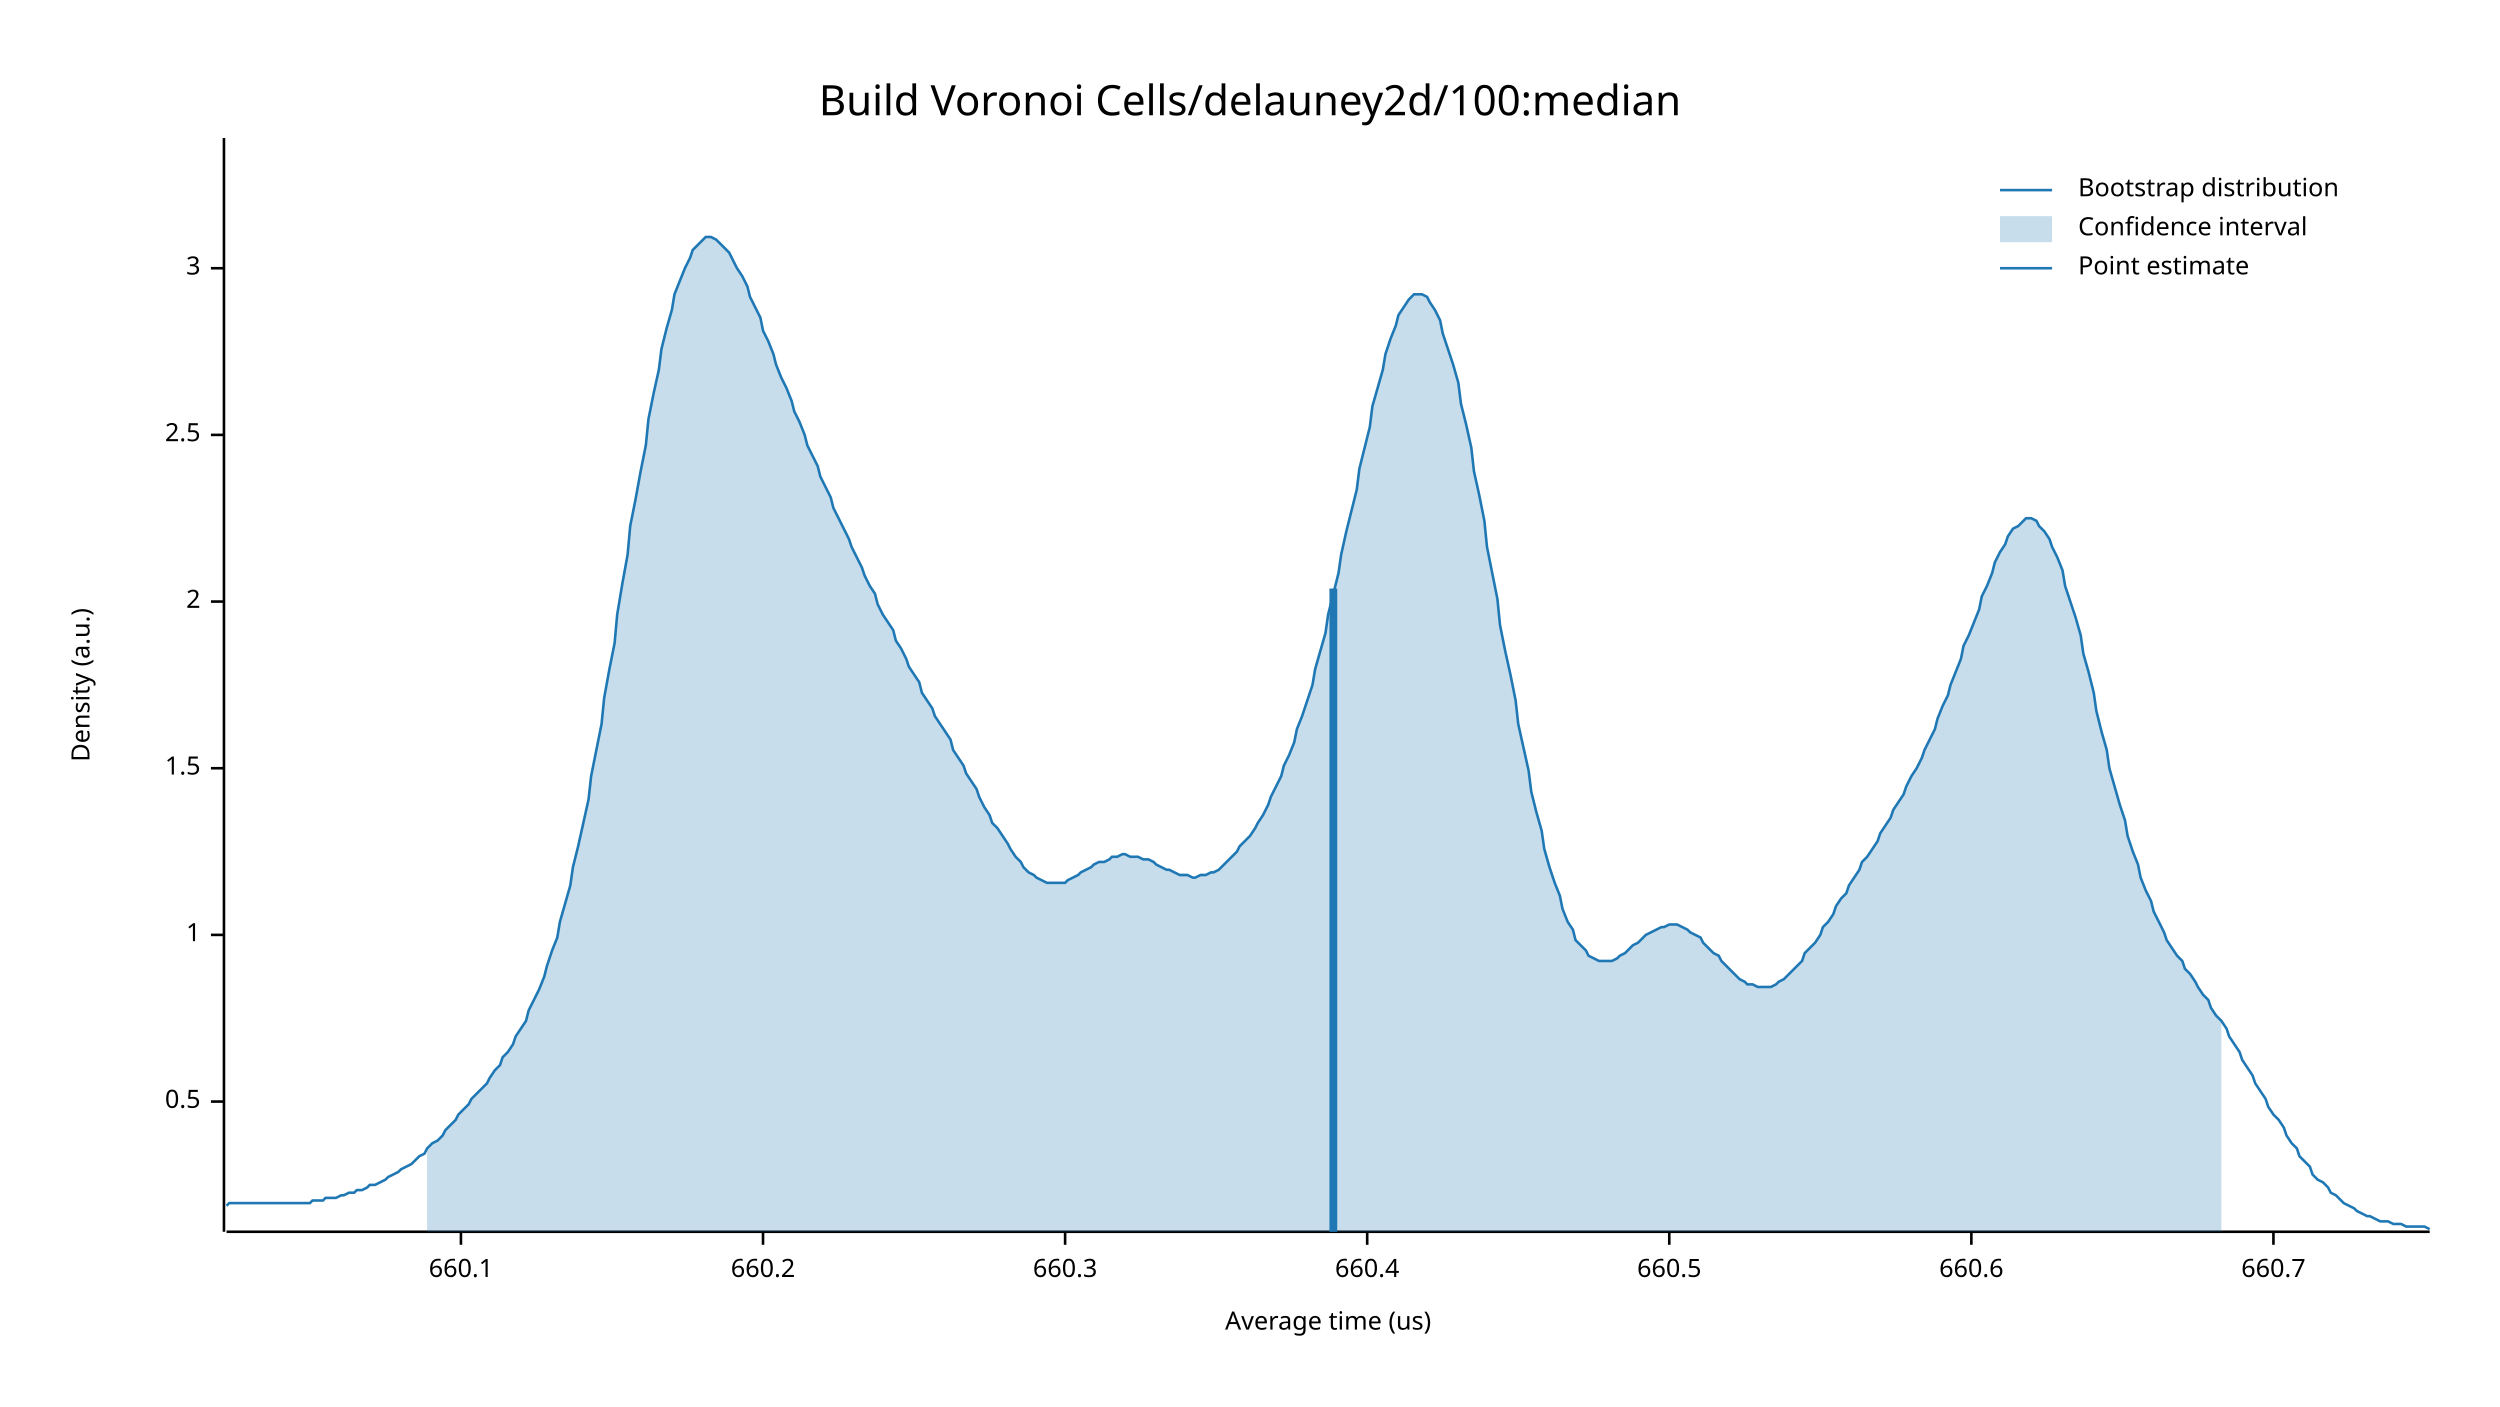
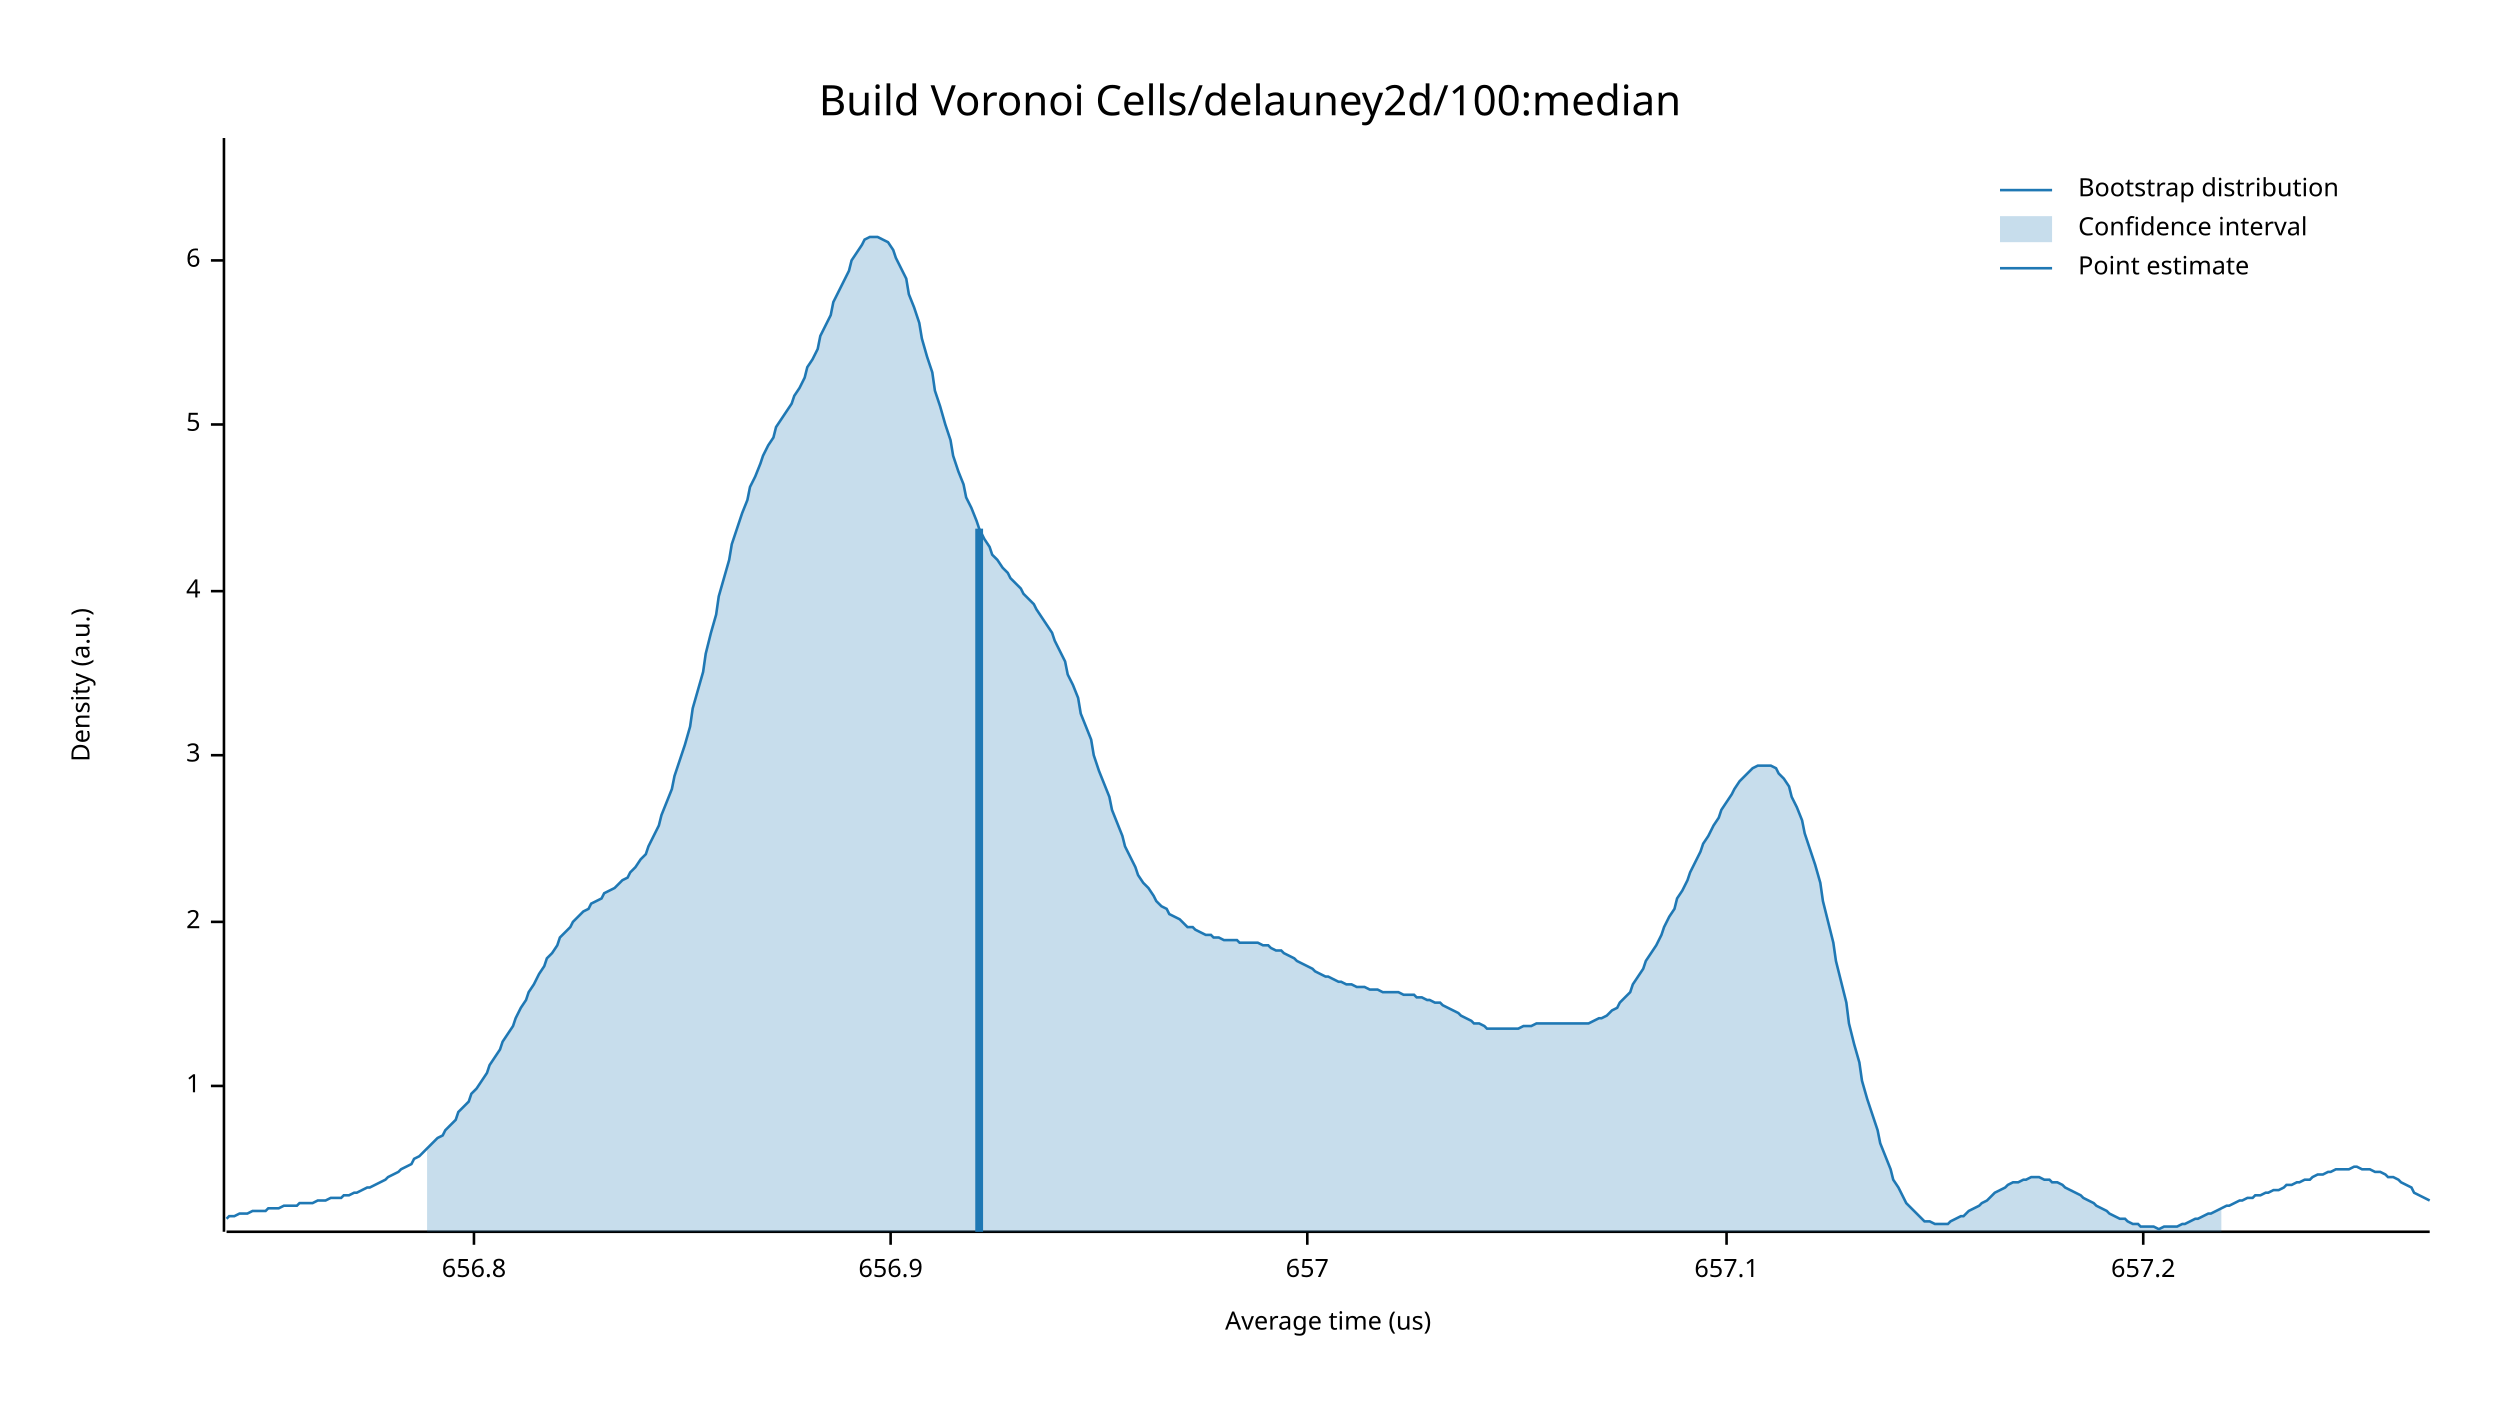
<svg xmlns="http://www.w3.org/2000/svg" width="960" height="540" viewBox="0 0 960 540">
  <text x="480" y="32" dy="0.76em" text-anchor="middle" font-family="sans-serif" font-size="16.129" opacity="1" fill="#000000">
Build Voronoi Cells/delauney2d/100:median
</text>
  <text x="27" y="263" dy="0.76em" text-anchor="middle" font-family="sans-serif" font-size="9.677" opacity="1" fill="#000000" transform="rotate(270, 27, 263)">
Density (a.u.)
</text>
  <text x="510" y="513" dy="-0.5ex" text-anchor="middle" font-family="sans-serif" font-size="9.677" opacity="1" fill="#000000">
Average time (us)
</text>
  <polyline fill="none" opacity="1" stroke="#000000" stroke-width="1" points="86,53 86,473 " />
-   <text x="77" y="423" dy="0.5ex" text-anchor="end" font-family="sans-serif" font-size="9.677" opacity="1" fill="#000000">
- 0.5
- </text>
-   <polyline fill="none" opacity="1" stroke="#000000" stroke-width="1" points="81,423 86,423 " />
-   <text x="77" y="359" dy="0.5ex" text-anchor="end" font-family="sans-serif" font-size="9.677" opacity="1" fill="#000000">
+   <text x="77" y="417" dy="0.5ex" text-anchor="end" font-family="sans-serif" font-size="9.677" opacity="1" fill="#000000">
1
</text>
-   <polyline fill="none" opacity="1" stroke="#000000" stroke-width="1" points="81,359 86,359 " />
-   <text x="77" y="295" dy="0.5ex" text-anchor="end" font-family="sans-serif" font-size="9.677" opacity="1" fill="#000000">
- 1.5
- </text>
-   <polyline fill="none" opacity="1" stroke="#000000" stroke-width="1" points="81,295 86,295 " />
-   <text x="77" y="231" dy="0.5ex" text-anchor="end" font-family="sans-serif" font-size="9.677" opacity="1" fill="#000000">
+   <polyline fill="none" opacity="1" stroke="#000000" stroke-width="1" points="81,417 86,417 " />
+   <text x="77" y="354" dy="0.5ex" text-anchor="end" font-family="sans-serif" font-size="9.677" opacity="1" fill="#000000">
2
</text>
-   <polyline fill="none" opacity="1" stroke="#000000" stroke-width="1" points="81,231 86,231 " />
-   <text x="77" y="167" dy="0.5ex" text-anchor="end" font-family="sans-serif" font-size="9.677" opacity="1" fill="#000000">
- 2.5
- </text>
-   <polyline fill="none" opacity="1" stroke="#000000" stroke-width="1" points="81,167 86,167 " />
-   <text x="77" y="103" dy="0.5ex" text-anchor="end" font-family="sans-serif" font-size="9.677" opacity="1" fill="#000000">
+   <polyline fill="none" opacity="1" stroke="#000000" stroke-width="1" points="81,354 86,354 " />
+   <text x="77" y="290" dy="0.5ex" text-anchor="end" font-family="sans-serif" font-size="9.677" opacity="1" fill="#000000">
3
</text>
-   <polyline fill="none" opacity="1" stroke="#000000" stroke-width="1" points="81,103 86,103 " />
+   <polyline fill="none" opacity="1" stroke="#000000" stroke-width="1" points="81,290 86,290 " />
+   <text x="77" y="227" dy="0.5ex" text-anchor="end" font-family="sans-serif" font-size="9.677" opacity="1" fill="#000000">
+ 4
+ </text>
+   <polyline fill="none" opacity="1" stroke="#000000" stroke-width="1" points="81,227 86,227 " />
+   <text x="77" y="163" dy="0.5ex" text-anchor="end" font-family="sans-serif" font-size="9.677" opacity="1" fill="#000000">
+ 5
+ </text>
+   <polyline fill="none" opacity="1" stroke="#000000" stroke-width="1" points="81,163 86,163 " />
+   <text x="77" y="100" dy="0.5ex" text-anchor="end" font-family="sans-serif" font-size="9.677" opacity="1" fill="#000000">
+ 6
+ </text>
+   <polyline fill="none" opacity="1" stroke="#000000" stroke-width="1" points="81,100 86,100 " />
  <polyline fill="none" opacity="1" stroke="#000000" stroke-width="1" points="87,473 933,473 " />
-   <text x="177" y="483" dy="0.76em" text-anchor="middle" font-family="sans-serif" font-size="9.677" opacity="1" fill="#000000">
- 660.1
+   <text x="182" y="483" dy="0.76em" text-anchor="middle" font-family="sans-serif" font-size="9.677" opacity="1" fill="#000000">
+ 656.8
</text>
-   <polyline fill="none" opacity="1" stroke="#000000" stroke-width="1" points="177,473 177,478 " />
-   <text x="293" y="483" dy="0.76em" text-anchor="middle" font-family="sans-serif" font-size="9.677" opacity="1" fill="#000000">
- 660.2
+   <polyline fill="none" opacity="1" stroke="#000000" stroke-width="1" points="182,473 182,478 " />
+   <text x="342" y="483" dy="0.76em" text-anchor="middle" font-family="sans-serif" font-size="9.677" opacity="1" fill="#000000">
+ 656.9
</text>
-   <polyline fill="none" opacity="1" stroke="#000000" stroke-width="1" points="293,473 293,478 " />
-   <text x="409" y="483" dy="0.76em" text-anchor="middle" font-family="sans-serif" font-size="9.677" opacity="1" fill="#000000">
- 660.3
+   <polyline fill="none" opacity="1" stroke="#000000" stroke-width="1" points="342,473 342,478 " />
+   <text x="502" y="483" dy="0.76em" text-anchor="middle" font-family="sans-serif" font-size="9.677" opacity="1" fill="#000000">
+ 657
</text>
-   <polyline fill="none" opacity="1" stroke="#000000" stroke-width="1" points="409,473 409,478 " />
-   <text x="525" y="483" dy="0.76em" text-anchor="middle" font-family="sans-serif" font-size="9.677" opacity="1" fill="#000000">
- 660.4
+   <polyline fill="none" opacity="1" stroke="#000000" stroke-width="1" points="502,473 502,478 " />
+   <text x="663" y="483" dy="0.76em" text-anchor="middle" font-family="sans-serif" font-size="9.677" opacity="1" fill="#000000">
+ 657.1
</text>
-   <polyline fill="none" opacity="1" stroke="#000000" stroke-width="1" points="525,473 525,478 " />
-   <text x="641" y="483" dy="0.76em" text-anchor="middle" font-family="sans-serif" font-size="9.677" opacity="1" fill="#000000">
- 660.5
+   <polyline fill="none" opacity="1" stroke="#000000" stroke-width="1" points="663,473 663,478 " />
+   <text x="823" y="483" dy="0.76em" text-anchor="middle" font-family="sans-serif" font-size="9.677" opacity="1" fill="#000000">
+ 657.2
</text>
-   <polyline fill="none" opacity="1" stroke="#000000" stroke-width="1" points="641,473 641,478 " />
-   <text x="757" y="483" dy="0.76em" text-anchor="middle" font-family="sans-serif" font-size="9.677" opacity="1" fill="#000000">
- 660.6
- </text>
-   <polyline fill="none" opacity="1" stroke="#000000" stroke-width="1" points="757,473 757,478 " />
-   <text x="873" y="483" dy="0.76em" text-anchor="middle" font-family="sans-serif" font-size="9.677" opacity="1" fill="#000000">
- 660.7
- </text>
-   <polyline fill="none" opacity="1" stroke="#000000" stroke-width="1" points="873,473 873,478 " />
-   <polyline fill="none" opacity="1" stroke="#1F78B4" stroke-width="1" points="87,463 88,462 90,462 92,462 93,462 95,462 97,462 98,462 100,462 102,462 103,462 105,462 107,462 109,462 110,462 112,462 114,462 115,462 117,462 119,462 120,461 122,461 124,461 125,460 127,460 129,460 131,459 132,459 134,458 136,458 137,457 139,457 141,456 142,455 144,455 146,454 148,453 149,452 151,451 153,450 154,449 156,448 158,447 159,446 161,444 163,443 164,441 166,439 168,438 170,436 171,434 173,432 175,430 176,428 178,426 180,424 181,422 183,420 185,418 187,416 188,414 190,411 192,409 193,406 195,404 197,401 198,398 200,395 202,392 203,388 205,384 207,380 209,375 210,371 212,365 214,360 215,354 217,347 219,340 220,333 222,325 224,316 226,307 227,298 229,288 231,278 232,268 234,257 236,247 237,236 239,224 241,213 242,202 244,192 246,181 248,171 249,161 251,151 253,142 254,134 256,126 258,119 259,113 261,108 263,103 265,99 266,96 268,94 270,92 271,91 273,91 275,92 276,93 278,95 280,97 281,99 283,103 285,106 287,110 288,114 290,118 292,122 293,127 295,131 297,136 298,140 300,145 302,149 304,154 305,158 307,162 309,167 310,171 312,175 314,179 315,183 317,187 319,191 320,195 322,199 324,203 326,207 327,210 329,214 331,218 332,221 334,225 336,228 337,232 339,236 341,239 343,242 344,246 346,249 348,253 349,256 351,259 353,262 354,266 356,269 358,272 359,275 361,278 363,281 365,284 366,288 368,291 370,294 371,297 373,300 375,303 376,306 378,310 380,313 381,316 383,318 385,321 387,324 388,326 390,329 392,331 393,333 395,335 397,336 398,337 400,338 402,339 404,339 405,339 407,339 409,339 410,338 412,337 414,336 415,335 417,334 419,333 420,332 422,331 424,331 426,330 427,329 429,329 431,328 432,328 434,329 436,329 437,329 439,330 441,330 443,331 444,332 446,333 448,334 449,334 451,335 453,336 454,336 456,336 458,337 459,337 461,336 463,336 465,335 466,335 468,334 470,332 471,331 473,329 475,327 476,325 478,323 480,321 482,318 483,316 485,313 487,309 488,306 490,302 492,298 493,294 495,290 497,285 498,280 500,275 502,269 504,263 505,257 507,250 509,243 510,236 512,228 514,220 515,213 517,204 519,196 521,188 522,180 524,172 526,164 527,156 529,149 531,142 532,136 534,130 536,125 537,121 539,118 541,115 543,113 544,113 546,113 548,114 549,116 551,119 553,123 554,128 556,134 558,140 560,147 561,155 563,163 565,172 566,181 568,190 570,200 571,210 573,220 575,230 576,240 578,250 580,259 582,269 583,278 585,287 587,296 588,304 590,312 592,319 593,326 595,333 597,339 599,344 600,349 602,354 604,357 605,361 607,363 609,365 610,367 612,368 614,369 615,369 617,369 619,369 621,368 622,367 624,366 626,364 627,363 629,362 631,360 632,359 634,358 636,357 638,356 639,356 641,355 643,355 644,355 646,356 648,357 649,358 651,359 653,360 654,362 656,364 658,366 660,367 661,369 663,371 665,373 666,374 668,376 670,377 671,378 673,378 675,379 676,379 678,379 680,379 682,378 683,377 685,376 687,374 688,373 690,371 692,369 693,366 695,364 697,362 699,359 700,356 702,354 704,351 705,348 707,345 709,343 710,340 712,337 714,334 715,331 717,329 719,326 721,323 722,320 724,317 726,314 727,311 729,308 731,305 732,302 734,298 736,295 738,291 739,288 741,284 743,280 744,276 746,271 748,267 749,263 751,258 753,253 754,248 756,244 758,239 760,234 761,229 763,225 765,220 766,216 768,212 770,209 771,206 773,203 775,202 777,200 778,199 780,199 782,200 783,202 785,204 787,207 788,210 790,214 792,219 793,225 795,231 797,237 799,244 800,251 802,258 804,266 805,273 807,281 809,288 810,295 812,302 814,309 816,315 817,321 819,327 821,332 822,337 824,342 826,346 827,350 829,354 831,358 832,361 834,364 836,367 838,369 839,372 841,374 843,377 844,379 846,382 848,384 849,387 851,390 853,392 855,395 856,398 858,401 860,404 861,407 863,410 865,413 866,416 868,419 870,422 871,425 873,428 875,430 877,433 878,436 880,439 882,441 883,444 885,446 887,448 888,451 890,453 892,454 894,456 895,458 897,459 899,461 900,462 902,463 904,464 905,465 907,466 909,467 910,467 912,468 914,469 916,469 917,469 919,470 921,470 922,470 924,471 926,471 927,471 929,471 931,471 933,472 " />
-   <polygon opacity="0.25" fill="#1F78B4" points="164,441 166,439 168,438 170,436 171,434 173,432 175,430 176,428 178,426 180,424 181,422 183,420 185,418 187,416 188,414 190,411 192,409 193,406 195,404 197,401 198,398 200,395 202,392 203,388 205,384 207,380 209,375 210,371 212,365 214,360 215,354 217,347 219,340 220,333 222,325 224,316 226,307 227,298 229,288 231,278 232,268 234,257 236,247 237,236 239,224 241,213 242,202 244,192 246,181 248,171 249,161 251,151 253,142 254,134 256,126 258,119 259,113 261,108 263,103 265,99 266,96 268,94 270,92 271,91 273,91 275,92 276,93 278,95 280,97 281,99 283,103 285,106 287,110 288,114 290,118 292,122 293,127 295,131 297,136 298,140 300,145 302,149 304,154 305,158 307,162 309,167 310,171 312,175 314,179 315,183 317,187 319,191 320,195 322,199 324,203 326,207 327,210 329,214 331,218 332,221 334,225 336,228 337,232 339,236 341,239 343,242 344,246 346,249 348,253 349,256 351,259 353,262 354,266 356,269 358,272 359,275 361,278 363,281 365,284 366,288 368,291 370,294 371,297 373,300 375,303 376,306 378,310 380,313 381,316 383,318 385,321 387,324 388,326 390,329 392,331 393,333 395,335 397,336 398,337 400,338 402,339 404,339 405,339 407,339 409,339 410,338 412,337 414,336 415,335 417,334 419,333 420,332 422,331 424,331 426,330 427,329 429,329 431,328 432,328 434,329 436,329 437,329 439,330 441,330 443,331 444,332 446,333 448,334 449,334 451,335 453,336 454,336 456,336 458,337 459,337 461,336 463,336 465,335 466,335 468,334 470,332 471,331 473,329 475,327 476,325 478,323 480,321 482,318 483,316 485,313 487,309 488,306 490,302 492,298 493,294 495,290 497,285 498,280 500,275 502,269 504,263 505,257 507,250 509,243 510,236 512,228 514,220 515,213 517,204 519,196 521,188 522,180 524,172 526,164 527,156 529,149 531,142 532,136 534,130 536,125 537,121 539,118 541,115 543,113 544,113 546,113 548,114 549,116 551,119 553,123 554,128 556,134 558,140 560,147 561,155 563,163 565,172 566,181 568,190 570,200 571,210 573,220 575,230 576,240 578,250 580,259 582,269 583,278 585,287 587,296 588,304 590,312 592,319 593,326 595,333 597,339 599,344 600,349 602,354 604,357 605,361 607,363 609,365 610,367 612,368 614,369 615,369 617,369 619,369 621,368 622,367 624,366 626,364 627,363 629,362 631,360 632,359 634,358 636,357 638,356 639,356 641,355 643,355 644,355 646,356 648,357 649,358 651,359 653,360 654,362 656,364 658,366 660,367 661,369 663,371 665,373 666,374 668,376 670,377 671,378 673,378 675,379 676,379 678,379 680,379 682,378 683,377 685,376 687,374 688,373 690,371 692,369 693,366 695,364 697,362 699,359 700,356 702,354 704,351 705,348 707,345 709,343 710,340 712,337 714,334 715,331 717,329 719,326 721,323 722,320 724,317 726,314 727,311 729,308 731,305 732,302 734,298 736,295 738,291 739,288 741,284 743,280 744,276 746,271 748,267 749,263 751,258 753,253 754,248 756,244 758,239 760,234 761,229 763,225 765,220 766,216 768,212 770,209 771,206 773,203 775,202 777,200 778,199 780,199 782,200 783,202 785,204 787,207 788,210 790,214 792,219 793,225 795,231 797,237 799,244 800,251 802,258 804,266 805,273 807,281 809,288 810,295 812,302 814,309 816,315 817,321 819,327 821,332 822,337 824,342 826,346 827,350 829,354 831,358 832,361 834,364 836,367 838,369 839,372 841,374 843,377 844,379 846,382 848,384 849,387 851,390 853,392 853,473 164,473 " />
-   <polyline fill="none" opacity="1" stroke="#1F78B4" stroke-width="3" points="512,473 512,226 " />
+   <polyline fill="none" opacity="1" stroke="#000000" stroke-width="1" points="823,473 823,478 " />
+   <polyline fill="none" opacity="1" stroke="#1F78B4" stroke-width="1" points="87,468 88,467 90,467 92,466 93,466 95,466 97,465 98,465 100,465 102,465 103,464 105,464 107,464 109,463 110,463 112,463 114,463 115,462 117,462 119,462 120,462 122,461 124,461 125,461 127,460 129,460 131,460 132,459 134,459 136,458 137,458 139,457 141,456 142,456 144,455 146,454 148,453 149,452 151,451 153,450 154,449 156,448 158,447 159,445 161,444 163,442 164,441 166,439 168,437 170,436 171,434 173,432 175,430 176,427 178,425 180,423 181,420 183,418 185,415 187,412 188,409 190,406 192,403 193,400 195,397 197,394 198,391 200,387 202,384 203,381 205,378 207,374 209,371 210,368 212,366 214,363 215,360 217,358 219,356 220,354 222,352 224,350 226,349 227,347 229,346 231,345 232,343 234,342 236,341 237,340 239,338 241,337 242,335 244,333 246,330 248,328 249,325 251,321 253,317 254,313 256,308 258,303 259,298 261,292 263,286 265,279 266,272 268,265 270,258 271,251 273,243 275,236 276,229 278,222 280,215 281,209 283,203 285,197 287,192 288,187 290,183 292,178 293,175 295,171 297,168 298,164 300,161 302,158 304,155 305,152 307,149 309,145 310,141 312,138 314,134 315,129 317,125 319,121 320,116 322,112 324,108 326,104 327,100 329,97 331,94 332,92 334,91 336,91 337,91 339,92 341,93 343,96 344,99 346,103 348,107 349,113 351,118 353,124 354,130 356,137 358,143 359,150 361,156 363,163 365,169 366,175 368,181 370,186 371,191 373,195 375,200 376,203 378,207 380,210 381,213 383,215 385,218 387,220 388,222 390,224 392,226 393,228 395,230 397,232 398,234 400,237 402,240 404,243 405,246 407,250 409,254 410,259 412,263 414,268 415,274 417,279 419,284 420,290 422,296 424,301 426,306 427,311 429,316 431,321 432,325 434,329 436,333 437,336 439,339 441,341 443,344 444,346 446,348 448,349 449,351 451,352 453,353 454,354 456,356 458,356 459,357 461,358 463,359 465,359 466,360 468,360 470,361 471,361 473,361 475,361 476,362 478,362 480,362 482,362 483,362 485,363 487,363 488,364 490,365 492,365 493,366 495,367 497,368 498,369 500,370 502,371 504,372 505,373 507,374 509,375 510,375 512,376 514,377 515,377 517,378 519,378 521,379 522,379 524,379 526,380 527,380 529,380 531,381 532,381 534,381 536,381 537,381 539,382 541,382 543,382 544,383 546,383 548,384 549,384 551,385 553,385 554,386 556,387 558,388 560,389 561,390 563,391 565,392 566,393 568,393 570,394 571,395 573,395 575,395 576,395 578,395 580,395 582,395 583,395 585,394 587,394 588,394 590,393 592,393 593,393 595,393 597,393 599,393 600,393 602,393 604,393 605,393 607,393 609,393 610,393 612,392 614,391 615,391 617,390 619,388 621,387 622,385 624,383 626,381 627,378 629,375 631,372 632,369 634,366 636,363 638,359 639,356 641,352 643,349 644,345 646,342 648,338 649,335 651,331 653,327 654,324 656,321 658,317 660,314 661,311 663,308 665,305 666,303 668,300 670,298 671,297 673,295 675,294 676,294 678,294 680,294 682,295 683,297 685,299 687,302 688,306 690,310 692,315 693,320 695,326 697,332 699,339 700,346 702,354 704,362 705,369 707,377 709,385 710,393 712,401 714,408 715,415 717,422 719,428 721,434 722,439 724,444 726,449 727,453 729,456 731,460 732,462 734,464 736,466 738,468 739,469 741,469 743,470 744,470 746,470 748,470 749,469 751,468 753,467 754,467 756,465 758,464 760,463 761,462 763,461 765,459 766,458 768,457 770,456 771,455 773,454 775,454 777,453 778,453 780,452 782,452 783,452 785,453 787,453 788,454 790,454 792,455 793,456 795,457 797,458 799,459 800,460 802,461 804,462 805,463 807,464 809,465 810,466 812,467 814,468 816,468 817,469 819,470 821,470 822,471 824,471 826,471 827,471 829,472 831,471 832,471 834,471 836,471 838,470 839,470 841,469 843,468 844,468 846,467 848,466 849,466 851,465 853,464 855,463 856,463 858,462 860,461 861,461 863,460 865,460 866,459 868,459 870,458 871,458 873,457 875,457 877,456 878,455 880,455 882,454 883,454 885,453 887,453 888,452 890,451 892,451 894,450 895,450 897,449 899,449 900,449 902,449 904,448 905,448 907,449 909,449 910,449 912,450 914,450 916,451 917,452 919,452 921,453 922,454 924,455 926,456 927,458 929,459 931,460 933,461 " />
+   <polygon opacity="0.25" fill="#1F78B4" points="164,441 166,439 168,437 170,436 171,434 173,432 175,430 176,427 178,425 180,423 181,420 183,418 185,415 187,412 188,409 190,406 192,403 193,400 195,397 197,394 198,391 200,387 202,384 203,381 205,378 207,374 209,371 210,368 212,366 214,363 215,360 217,358 219,356 220,354 222,352 224,350 226,349 227,347 229,346 231,345 232,343 234,342 236,341 237,340 239,338 241,337 242,335 244,333 246,330 248,328 249,325 251,321 253,317 254,313 256,308 258,303 259,298 261,292 263,286 265,279 266,272 268,265 270,258 271,251 273,243 275,236 276,229 278,222 280,215 281,209 283,203 285,197 287,192 288,187 290,183 292,178 293,175 295,171 297,168 298,164 300,161 302,158 304,155 305,152 307,149 309,145 310,141 312,138 314,134 315,129 317,125 319,121 320,116 322,112 324,108 326,104 327,100 329,97 331,94 332,92 334,91 336,91 337,91 339,92 341,93 343,96 344,99 346,103 348,107 349,113 351,118 353,124 354,130 356,137 358,143 359,150 361,156 363,163 365,169 366,175 368,181 370,186 371,191 373,195 375,200 376,203 378,207 380,210 381,213 383,215 385,218 387,220 388,222 390,224 392,226 393,228 395,230 397,232 398,234 400,237 402,240 404,243 405,246 407,250 409,254 410,259 412,263 414,268 415,274 417,279 419,284 420,290 422,296 424,301 426,306 427,311 429,316 431,321 432,325 434,329 436,333 437,336 439,339 441,341 443,344 444,346 446,348 448,349 449,351 451,352 453,353 454,354 456,356 458,356 459,357 461,358 463,359 465,359 466,360 468,360 470,361 471,361 473,361 475,361 476,362 478,362 480,362 482,362 483,362 485,363 487,363 488,364 490,365 492,365 493,366 495,367 497,368 498,369 500,370 502,371 504,372 505,373 507,374 509,375 510,375 512,376 514,377 515,377 517,378 519,378 521,379 522,379 524,379 526,380 527,380 529,380 531,381 532,381 534,381 536,381 537,381 539,382 541,382 543,382 544,383 546,383 548,384 549,384 551,385 553,385 554,386 556,387 558,388 560,389 561,390 563,391 565,392 566,393 568,393 570,394 571,395 573,395 575,395 576,395 578,395 580,395 582,395 583,395 585,394 587,394 588,394 590,393 592,393 593,393 595,393 597,393 599,393 600,393 602,393 604,393 605,393 607,393 609,393 610,393 612,392 614,391 615,391 617,390 619,388 621,387 622,385 624,383 626,381 627,378 629,375 631,372 632,369 634,366 636,363 638,359 639,356 641,352 643,349 644,345 646,342 648,338 649,335 651,331 653,327 654,324 656,321 658,317 660,314 661,311 663,308 665,305 666,303 668,300 670,298 671,297 673,295 675,294 676,294 678,294 680,294 682,295 683,297 685,299 687,302 688,306 690,310 692,315 693,320 695,326 697,332 699,339 700,346 702,354 704,362 705,369 707,377 709,385 710,393 712,401 714,408 715,415 717,422 719,428 721,434 722,439 724,444 726,449 727,453 729,456 731,460 732,462 734,464 736,466 738,468 739,469 741,469 743,470 744,470 746,470 748,470 749,469 751,468 753,467 754,467 756,465 758,464 760,463 761,462 763,461 765,459 766,458 768,457 770,456 771,455 773,454 775,454 777,453 778,453 780,452 782,452 783,452 785,453 787,453 788,454 790,454 792,455 793,456 795,457 797,458 799,459 800,460 802,461 804,462 805,463 807,464 809,465 810,466 812,467 814,468 816,468 817,469 819,470 821,470 822,471 824,471 826,471 827,471 829,472 831,471 832,471 834,471 836,471 838,470 839,470 841,469 843,468 844,468 846,467 848,466 849,466 851,465 853,464 853,473 164,473 " />
+   <polyline fill="none" opacity="1" stroke="#1F78B4" stroke-width="3" points="376,473 376,203 " />
  <text x="798" y="68" dy="0.76em" text-anchor="start" font-family="sans-serif" font-size="9.677" opacity="1" fill="#000000">
Bootstrap distribution
</text>
  <text x="798" y="83" dy="0.76em" text-anchor="start" font-family="sans-serif" font-size="9.677" opacity="1" fill="#000000">
Confidence interval
</text>
  <text x="798" y="98" dy="0.76em" text-anchor="start" font-family="sans-serif" font-size="9.677" opacity="1" fill="#000000">
Point estimate
</text>
  <polyline fill="none" opacity="1" stroke="#1F78B4" stroke-width="1" points="768,73 788,73 " />
  <rect x="768" y="83" width="20" height="10" opacity="0.25" fill="#1F78B4" stroke="none" />
  <polyline fill="none" opacity="1" stroke="#1F78B4" stroke-width="1" points="768,103 788,103 " />
</svg>
